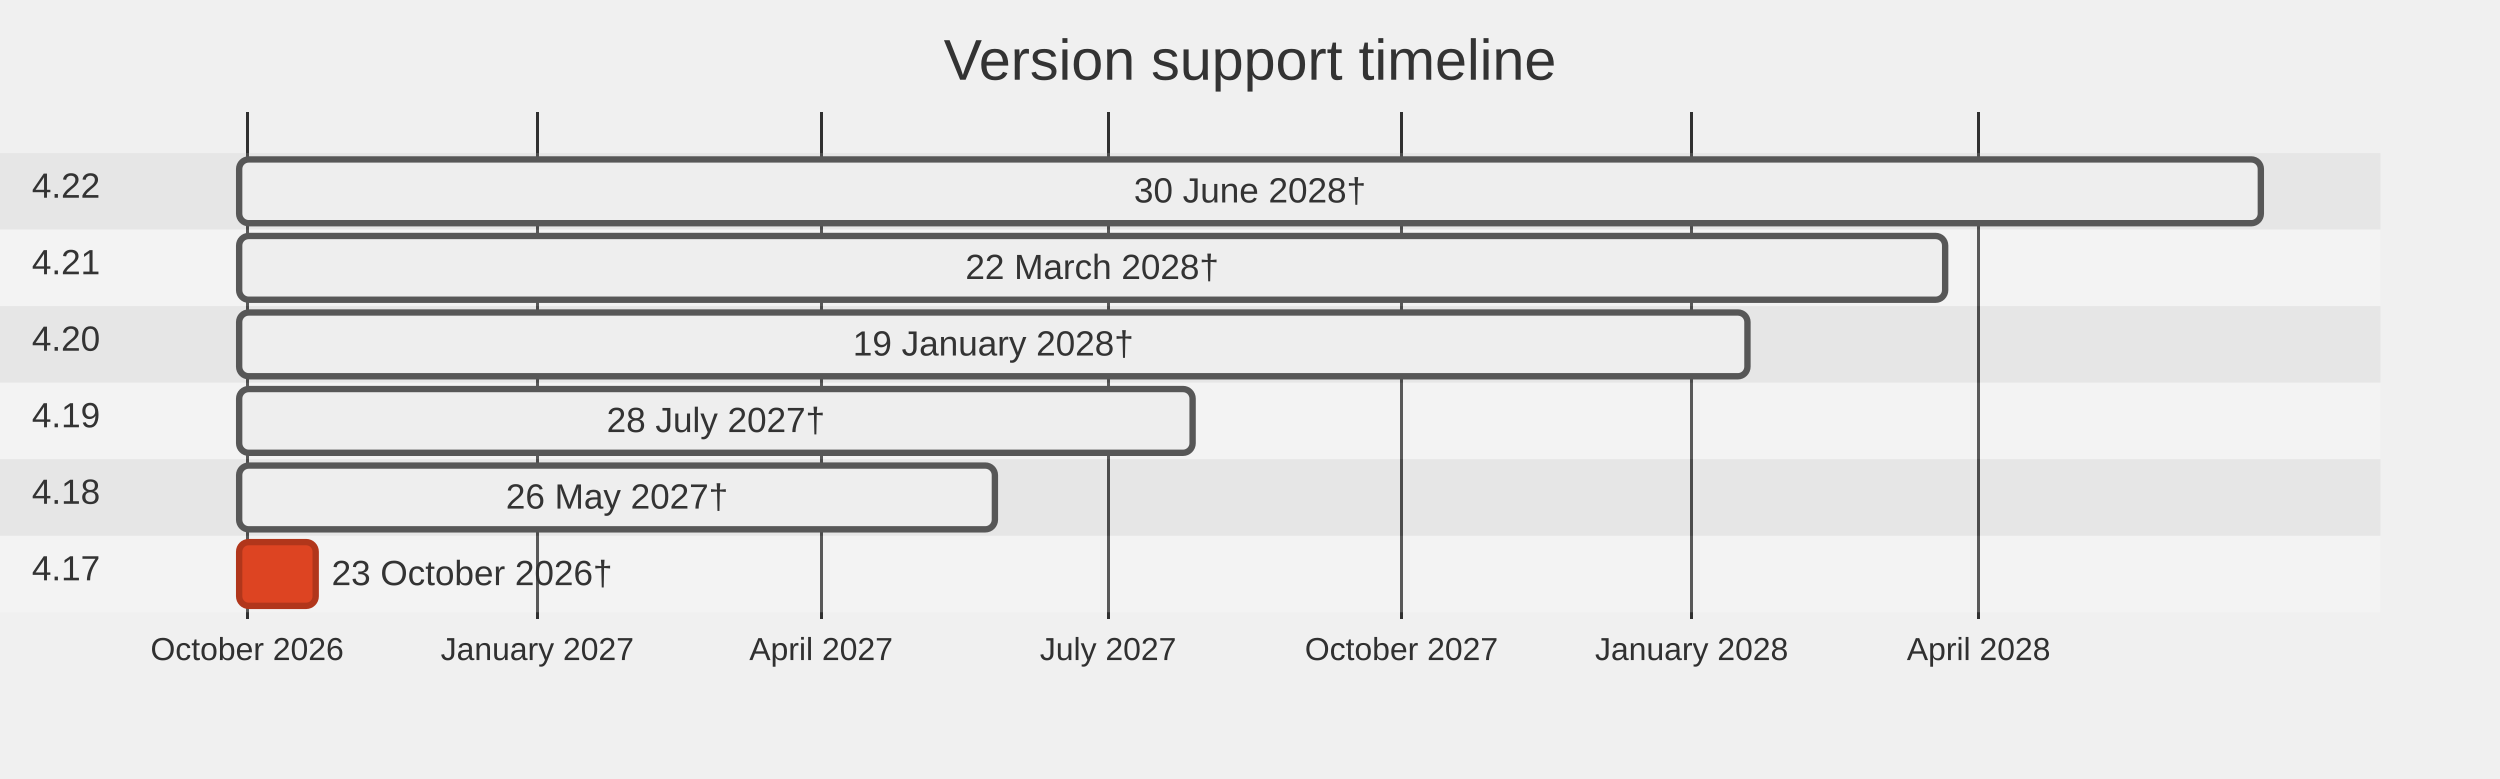
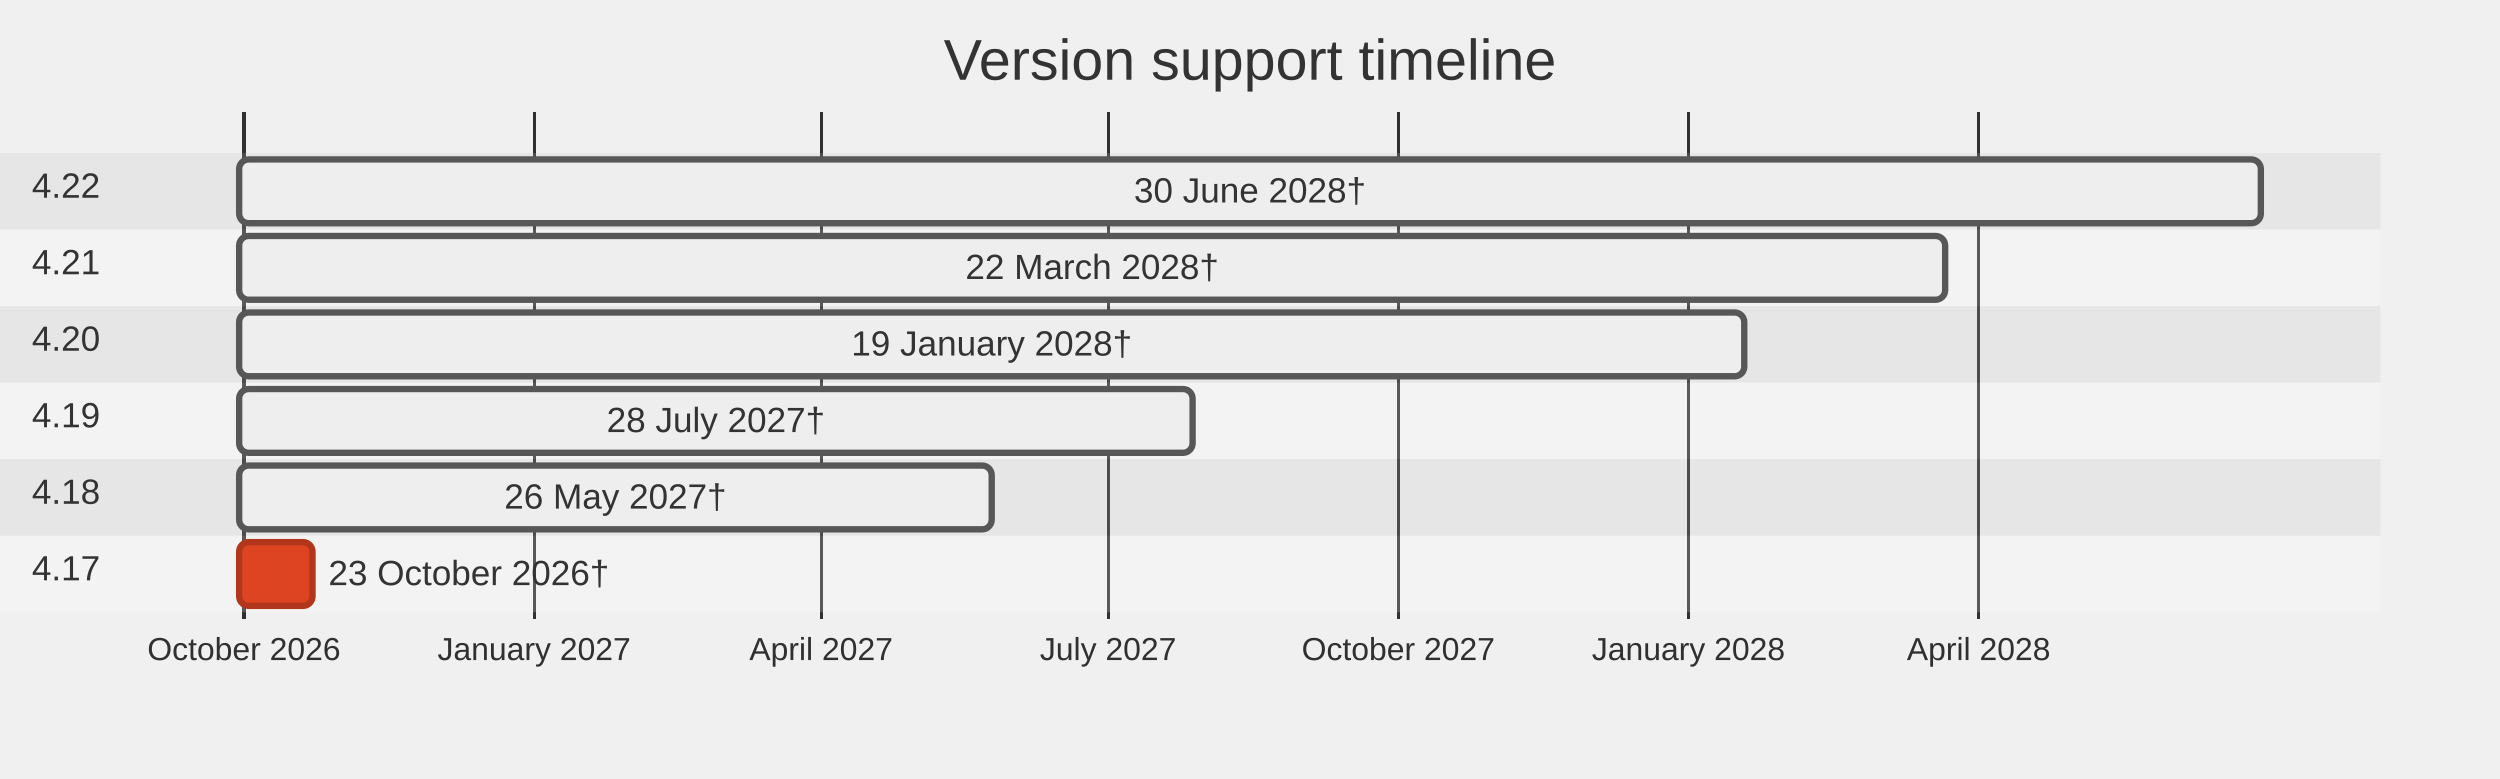
<svg xmlns="http://www.w3.org/2000/svg" id="my-svg" width="100%" viewBox="0 0 784 244" style="max-width: 784px; background-color: white;" role="graphics-document document" aria-roledescription="gantt">
  <style>#my-svg{font-family:"trebuchet ms",verdana,arial,sans-serif;font-size:16px;fill:#000000;}@keyframes edge-animation-frame{from{stroke-dashoffset:0;}}@keyframes dash{to{stroke-dashoffset:0;}}#my-svg .edge-animation-slow{stroke-dasharray:9,5!important;stroke-dashoffset:900;animation:dash 50s linear infinite;stroke-linecap:round;}#my-svg .edge-animation-fast{stroke-dasharray:9,5!important;stroke-dashoffset:900;animation:dash 20s linear infinite;stroke-linecap:round;}#my-svg .error-icon{fill:#552222;}#my-svg .error-text{fill:#552222;stroke:#552222;}#my-svg .edge-thickness-normal{stroke-width:1px;}#my-svg .edge-thickness-thick{stroke-width:3.5px;}#my-svg .edge-pattern-solid{stroke-dasharray:0;}#my-svg .edge-thickness-invisible{stroke-width:0;fill:none;}#my-svg .edge-pattern-dashed{stroke-dasharray:3;}#my-svg .edge-pattern-dotted{stroke-dasharray:2;}#my-svg .marker{fill:#666;stroke:#666;}#my-svg .marker.cross{stroke:#666;}#my-svg svg{font-family:"trebuchet ms",verdana,arial,sans-serif;font-size:16px;}#my-svg p{margin:0;}#my-svg .mermaid-main-font{font-family:"trebuchet ms",verdana,arial,sans-serif;}#my-svg .exclude-range{fill:#eeeeee;}#my-svg .section{stroke:none;opacity:0.2;}#my-svg .section0{fill:hsl(0, 0%, 73.922%);}#my-svg .section2{fill:hsl(0, 0%, 73.922%);}#my-svg .section1,#my-svg .section3{fill:white;opacity:0.2;}#my-svg .sectionTitle0{fill:#333;}#my-svg .sectionTitle1{fill:#333;}#my-svg .sectionTitle2{fill:#333;}#my-svg .sectionTitle3{fill:#333;}#my-svg .sectionTitle{text-anchor:start;font-family:"trebuchet ms",verdana,arial,sans-serif;}#my-svg .grid .tick{stroke:hsl(0, 0%, 90%);opacity:0.8;shape-rendering:crispEdges;}#my-svg .grid .tick text{font-family:"trebuchet ms",verdana,arial,sans-serif;fill:#000000;}#my-svg .grid path{stroke-width:0;}#my-svg .today{fill:none;stroke:#d42;stroke-width:2px;}#my-svg .task{stroke-width:2;}#my-svg .taskText{text-anchor:middle;font-family:"trebuchet ms",verdana,arial,sans-serif;}#my-svg .taskTextOutsideRight{fill:#333;text-anchor:start;font-family:"trebuchet ms",verdana,arial,sans-serif;}#my-svg .taskTextOutsideLeft{fill:#333;text-anchor:end;}#my-svg .task.clickable{cursor:pointer;}#my-svg .taskText.clickable{cursor:pointer;fill:#003163!important;font-weight:bold;}#my-svg .taskTextOutsideLeft.clickable{cursor:pointer;fill:#003163!important;font-weight:bold;}#my-svg .taskTextOutsideRight.clickable{cursor:pointer;fill:#003163!important;font-weight:bold;}#my-svg .taskText0,#my-svg .taskText1,#my-svg .taskText2,#my-svg .taskText3{fill:white;}#my-svg .task0,#my-svg .task1,#my-svg .task2,#my-svg .task3{fill:#707070;stroke:hsl(0, 0%, 33.922%);}#my-svg .taskTextOutside0,#my-svg .taskTextOutside2{fill:#333;}#my-svg .taskTextOutside1,#my-svg .taskTextOutside3{fill:#333;}#my-svg .active0,#my-svg .active1,#my-svg .active2,#my-svg .active3{fill:#eee;stroke:hsl(0, 0%, 33.922%);}#my-svg .activeText0,#my-svg .activeText1,#my-svg .activeText2,#my-svg .activeText3{fill:#333!important;}#my-svg .done0,#my-svg .done1,#my-svg .done2,#my-svg .done3{stroke:#666;fill:#bbb;stroke-width:2;}#my-svg .doneText0,#my-svg .doneText1,#my-svg .doneText2,#my-svg .doneText3{fill:#333!important;}#my-svg .doneText0.taskTextOutsideLeft,#my-svg .doneText0.taskTextOutsideRight,#my-svg .doneText1.taskTextOutsideLeft,#my-svg .doneText1.taskTextOutsideRight,#my-svg .doneText2.taskTextOutsideLeft,#my-svg .doneText2.taskTextOutsideRight,#my-svg .doneText3.taskTextOutsideLeft,#my-svg .doneText3.taskTextOutsideRight{fill:#333!important;}#my-svg .crit0,#my-svg .crit1,#my-svg .crit2,#my-svg .crit3{stroke:hsl(10.909, 73.333%, 40%);fill:#d42;stroke-width:2;}#my-svg .activeCrit0,#my-svg .activeCrit1,#my-svg .activeCrit2,#my-svg .activeCrit3{stroke:hsl(10.909, 73.333%, 40%);fill:#eee;stroke-width:2;}#my-svg .doneCrit0,#my-svg .doneCrit1,#my-svg .doneCrit2,#my-svg .doneCrit3{stroke:hsl(10.909, 73.333%, 40%);fill:#bbb;stroke-width:2;cursor:pointer;shape-rendering:crispEdges;}#my-svg .milestone{transform:rotate(45deg) scale(0.8,0.8);}#my-svg .milestoneText{font-style:italic;}#my-svg .doneCritText0,#my-svg .doneCritText1,#my-svg .doneCritText2,#my-svg .doneCritText3{fill:#333!important;}#my-svg .doneCritText0.taskTextOutsideLeft,#my-svg .doneCritText0.taskTextOutsideRight,#my-svg .doneCritText1.taskTextOutsideLeft,#my-svg .doneCritText1.taskTextOutsideRight,#my-svg .doneCritText2.taskTextOutsideLeft,#my-svg .doneCritText2.taskTextOutsideRight,#my-svg .doneCritText3.taskTextOutsideLeft,#my-svg .doneCritText3.taskTextOutsideRight{fill:#333!important;}#my-svg .vert{stroke:#d42;}#my-svg .vertText{font-size:15px;text-anchor:middle;fill:#d42!important;}#my-svg .activeCritText0,#my-svg .activeCritText1,#my-svg .activeCritText2,#my-svg .activeCritText3{fill:#333!important;}#my-svg .titleText{text-anchor:middle;font-size:18px;fill:#333;font-family:"trebuchet ms",verdana,arial,sans-serif;}#my-svg .node .neo-node{stroke:#999;}#my-svg [data-look="neo"].node rect,#my-svg [data-look="neo"].cluster rect,#my-svg [data-look="neo"].node polygon{stroke:url(#my-svg-gradient);filter:drop-shadow( 1px 2px 2px rgba(185,185,185,1));}#my-svg [data-look="neo"].swimlane.cluster rect{filter:none;}#my-svg [data-look="neo"].node path{stroke:url(#my-svg-gradient);stroke-width:1px;}#my-svg [data-look="neo"].node .outer-path{filter:drop-shadow( 1px 2px 2px rgba(185,185,185,1));}#my-svg [data-look="neo"].node .neo-line path{stroke:#999;filter:none;}#my-svg [data-look="neo"].node circle{stroke:url(#my-svg-gradient);filter:drop-shadow( 1px 2px 2px rgba(185,185,185,1));}#my-svg [data-look="neo"].node circle .state-start{fill:#000000;}#my-svg [data-look="neo"].icon-shape .icon{fill:url(#my-svg-gradient);filter:drop-shadow( 1px 2px 2px rgba(185,185,185,1));}#my-svg [data-look="neo"].icon-shape .icon-neo path{stroke:url(#my-svg-gradient);filter:drop-shadow( 1px 2px 2px rgba(185,185,185,1));}#my-svg :root{--mermaid-font-family:"trebuchet ms",verdana,arial,sans-serif;}</style>
  <g />
  <g class="grid" transform="translate(75, 194)" fill="none" font-size="10" font-family="sans-serif" text-anchor="middle">
    <path class="domain" stroke="currentColor" d="M0.5,-159V0.5H634.5V-159" />
-     <g class="tick" opacity="1" transform="translate(2.5,0)">
+     <g class="tick" opacity="1" transform="translate(1.5,0)">
      <line stroke="currentColor" y2="-159" />
      <text fill="#000" y="3" dy="1em" stroke="none" font-size="10" style="text-anchor: middle;"> October 2026</text>
    </g>
-     <g class="tick" opacity="1" transform="translate(93.5,0)">
+     <g class="tick" opacity="1" transform="translate(92.5,0)">
      <line stroke="currentColor" y2="-159" />
      <text fill="#000" y="3" dy="1em" stroke="none" font-size="10" style="text-anchor: middle;"> January 2027</text>
    </g>
    <g class="tick" opacity="1" transform="translate(182.5,0)">
      <line stroke="currentColor" y2="-159" />
      <text fill="#000" y="3" dy="1em" stroke="none" font-size="10" style="text-anchor: middle;"> April 2027</text>
    </g>
    <g class="tick" opacity="1" transform="translate(272.5,0)">
      <line stroke="currentColor" y2="-159" />
      <text fill="#000" y="3" dy="1em" stroke="none" font-size="10" style="text-anchor: middle;"> July 2027</text>
    </g>
-     <g class="tick" opacity="1" transform="translate(364.5,0)">
+     <g class="tick" opacity="1" transform="translate(363.5,0)">
      <line stroke="currentColor" y2="-159" />
      <text fill="#000" y="3" dy="1em" stroke="none" font-size="10" style="text-anchor: middle;"> October 2027</text>
    </g>
-     <g class="tick" opacity="1" transform="translate(455.5,0)">
+     <g class="tick" opacity="1" transform="translate(454.5,0)">
      <line stroke="currentColor" y2="-159" />
      <text fill="#000" y="3" dy="1em" stroke="none" font-size="10" style="text-anchor: middle;"> January 2028</text>
    </g>
    <g class="tick" opacity="1" transform="translate(545.5,0)">
      <line stroke="currentColor" y2="-159" />
      <text fill="#000" y="3" dy="1em" stroke="none" font-size="10" style="text-anchor: middle;"> April 2028</text>
    </g>
  </g>
  <g>
    <rect x="0" y="48" width="746.5" height="24" class="section section0" />
    <rect x="0" y="72" width="746.5" height="24" class="section section1" />
    <rect x="0" y="96" width="746.5" height="24" class="section section2" />
    <rect x="0" y="120" width="746.5" height="24" class="section section3" />
    <rect x="0" y="144" width="746.5" height="24" class="section section0" />
    <rect x="0" y="168" width="746.5" height="24" class="section section1" />
  </g>
  <g>
    <rect id="my-svg-task1" rx="3" ry="3" x="75" y="50" width="634" height="20" transform-origin="392px 60px" class="task active0" />
    <rect id="my-svg-task2" rx="3" ry="3" x="75" y="74" width="535" height="20" transform-origin="342.5px 84px" class="task active1" />
-     <rect id="my-svg-task3" rx="3" ry="3" x="75" y="98" width="473" height="20" transform-origin="311.5px 108px" class="task active2" />
+     <rect id="my-svg-task3" rx="3" ry="3" x="75" y="98" width="472" height="20" transform-origin="311px 108px" class="task active2" />
    <rect id="my-svg-task4" rx="3" ry="3" x="75" y="122" width="299" height="20" transform-origin="224.5px 132px" class="task active3" />
-     <rect id="my-svg-task5" rx="3" ry="3" x="75" y="146" width="237" height="20" transform-origin="193.5px 156px" class="task active0" />
-     <rect id="my-svg-task6" rx="3" ry="3" x="75" y="170" width="24" height="20" transform-origin="87px 180px" class="task crit1" />
+     <rect id="my-svg-task5" rx="3" ry="3" x="75" y="146" width="236" height="20" transform-origin="193px 156px" class="task active0" />
+     <rect id="my-svg-task6" rx="3" ry="3" x="75" y="170" width="23" height="20" transform-origin="86.5px 180px" class="task crit1" />
    <text id="my-svg-task1-text" font-size="11" x="392" y="63.5" class="taskText taskText0 activeText0 width-78.939453125">30 June 2028†       </text>
    <text id="my-svg-task2-text" font-size="11" x="342.5" y="87.5" class="taskText taskText1 activeText1 width-88.51611328125">22 March 2028†      </text>
-     <text id="my-svg-task3-text" font-size="11" x="311.5" y="111.5" class="taskText taskText2 activeText2 width-96.685546875">19 January 2028†    </text>
+     <text id="my-svg-task3-text" font-size="11" x="311" y="111.5" class="taskText taskText2 activeText2 width-96.685546875">19 January 2028†    </text>
    <text id="my-svg-task4-text" font-size="11" x="224.5" y="135.5" class="taskText taskText3 activeText3 width-74.76611328125">28 July 2027†       </text>
-     <text id="my-svg-task5-text" font-size="11" x="193.5" y="159.5" class="taskText taskText0 activeText0 width-77.7255859375">26 May 2027†        </text>
-     <text id="my-svg-task6-text" font-size="11" x="104" y="183.5" class="taskTextOutsideRight taskTextOutside1  critText1 width-99.005859375">23 October 2026†    </text>
+     <text id="my-svg-task5-text" font-size="11" x="193" y="159.5" class="taskText taskText0 activeText0 width-77.7255859375">26 May 2027†        </text>
+     <text id="my-svg-task6-text" font-size="11" x="103" y="183.5" class="taskTextOutsideRight taskTextOutside1  critText1 width-99.005859375">23 October 2026†    </text>
  </g>
  <g>
    <text dy="0em" x="10" y="62" font-size="11" class="sectionTitle sectionTitle0">
      <tspan alignment-baseline="central" x="10">4.22</tspan>
    </text>
    <text dy="0em" x="10" y="86" font-size="11" class="sectionTitle sectionTitle1">
      <tspan alignment-baseline="central" x="10">4.21</tspan>
    </text>
    <text dy="0em" x="10" y="110" font-size="11" class="sectionTitle sectionTitle2">
      <tspan alignment-baseline="central" x="10">4.20</tspan>
    </text>
    <text dy="0em" x="10" y="134" font-size="11" class="sectionTitle sectionTitle3">
      <tspan alignment-baseline="central" x="10">4.19</tspan>
    </text>
    <text dy="0em" x="10" y="158" font-size="11" class="sectionTitle sectionTitle0">
      <tspan alignment-baseline="central" x="10">4.18</tspan>
    </text>
    <text dy="0em" x="10" y="182" font-size="11" class="sectionTitle sectionTitle1">
      <tspan alignment-baseline="central" x="10">4.17</tspan>
    </text>
  </g>
  <text x="392" y="25" class="titleText">Version support timeline</text>
</svg>
